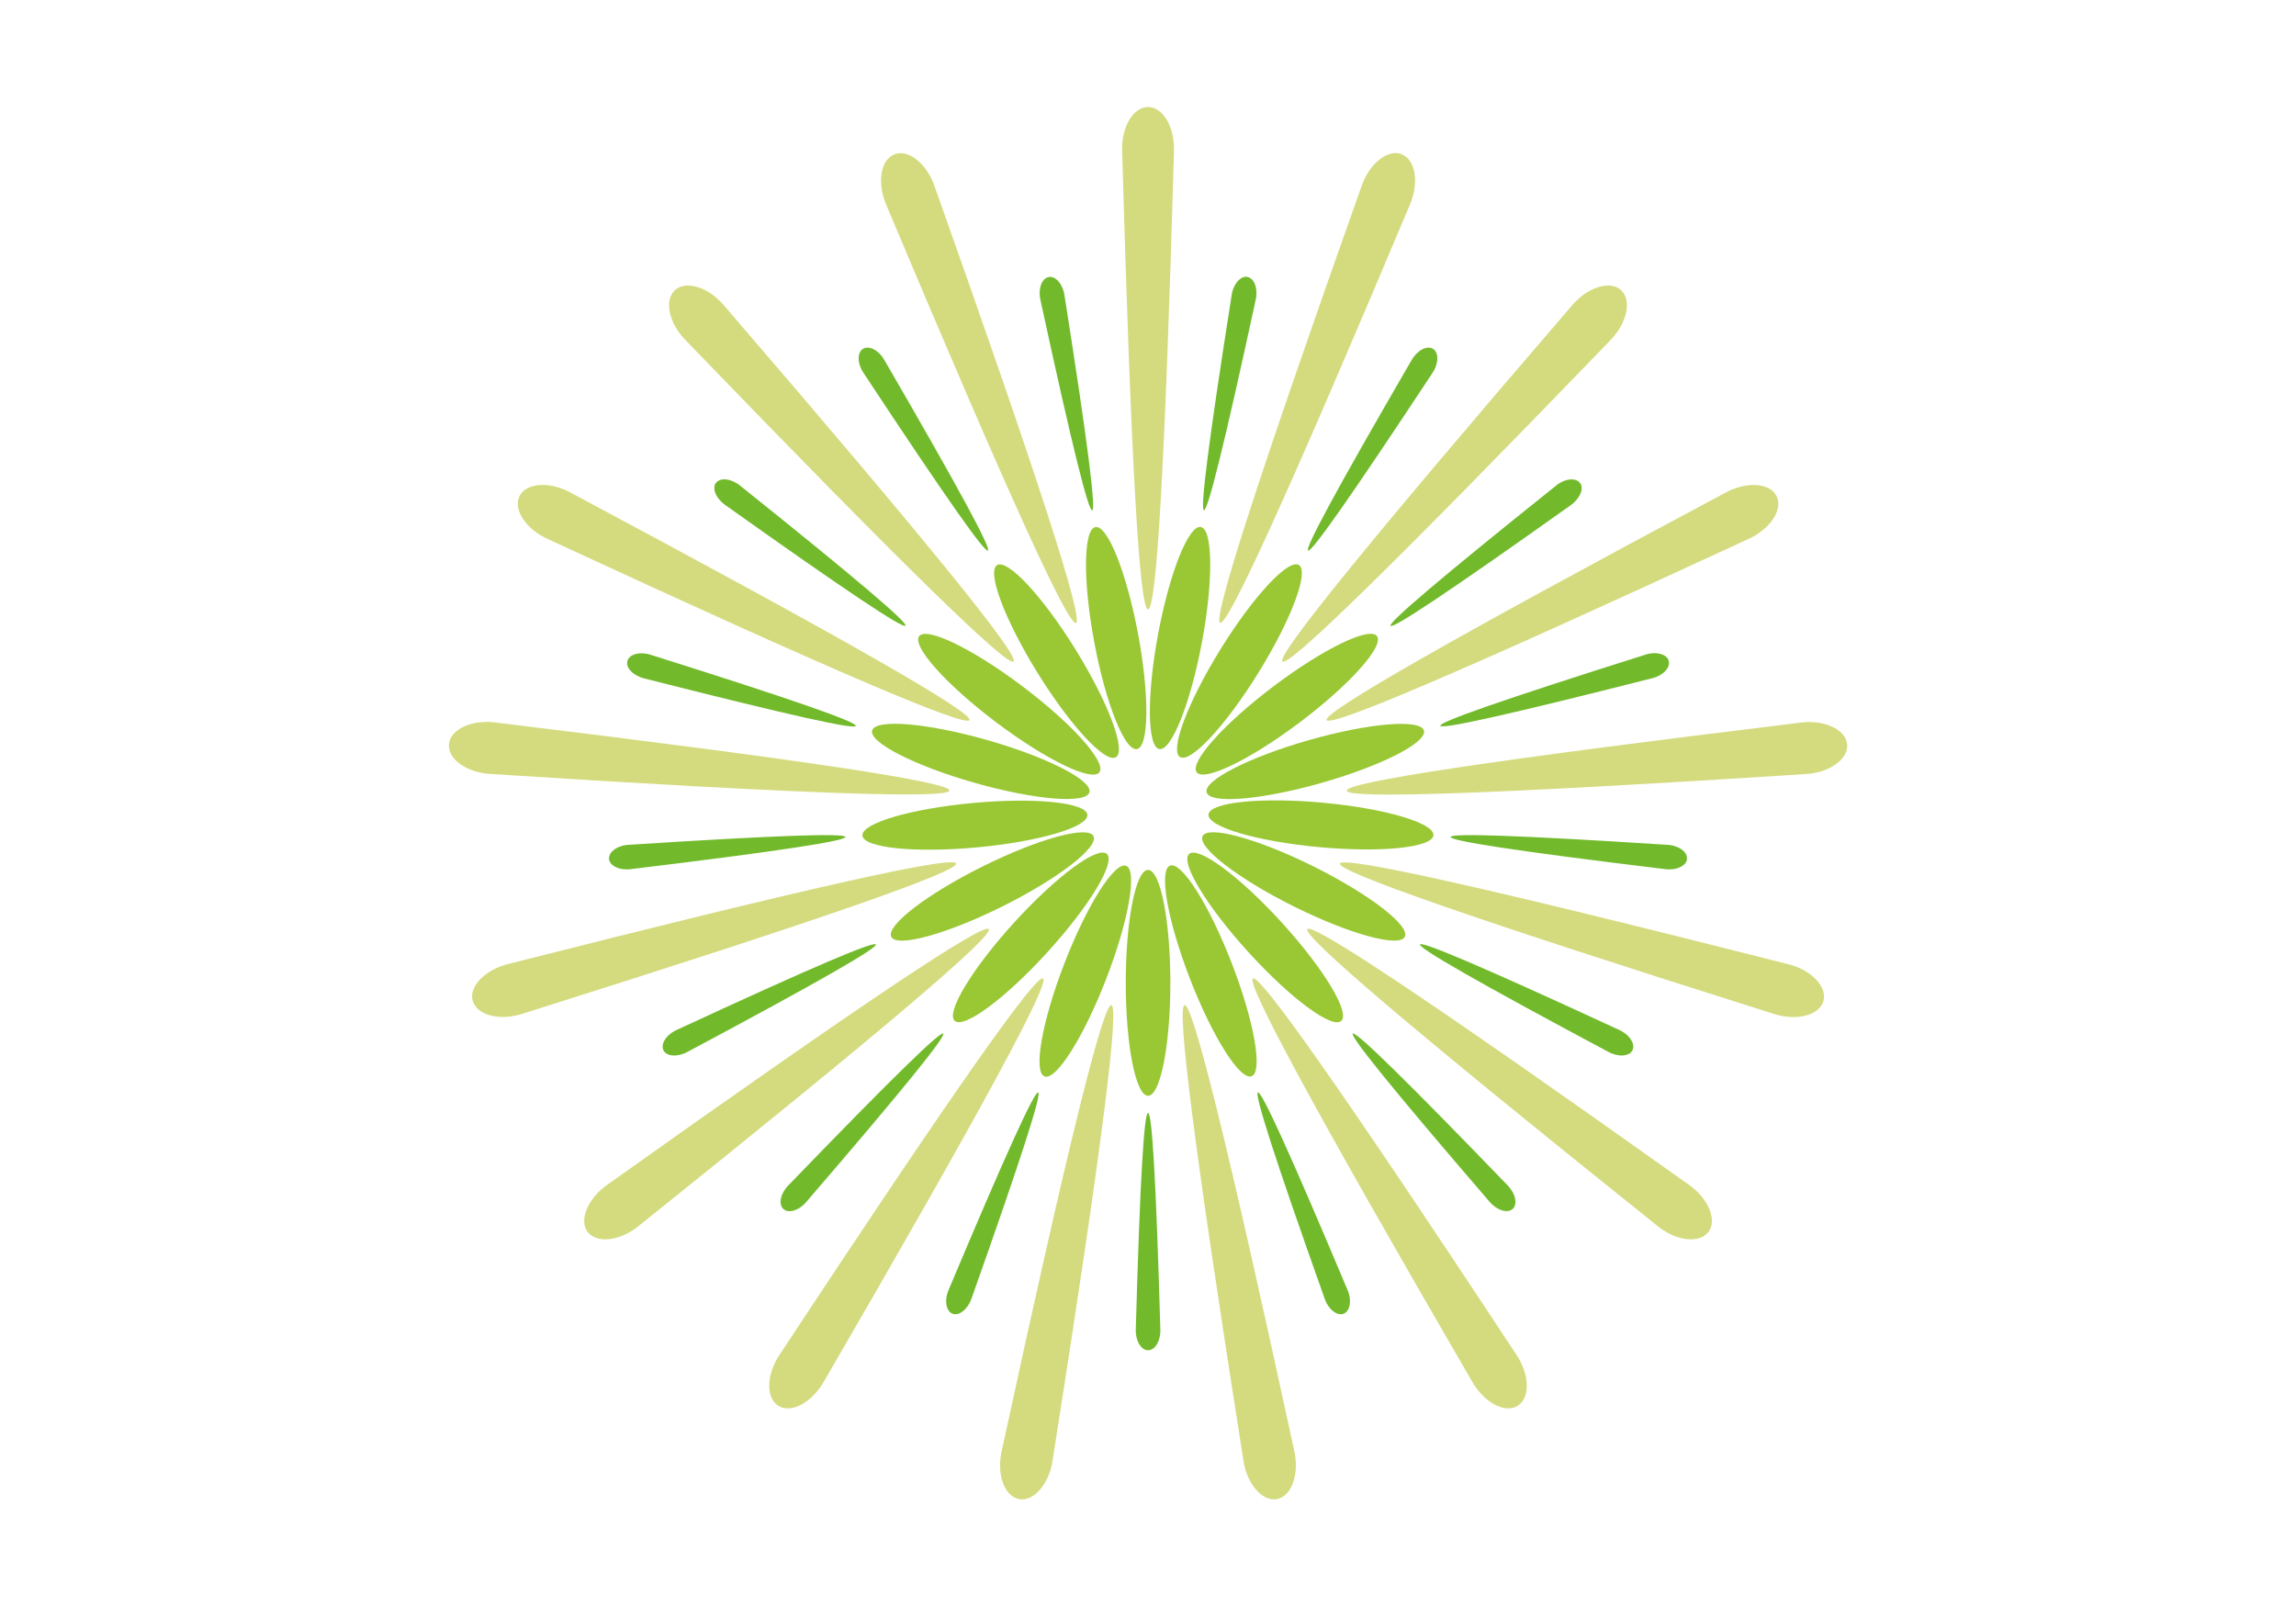
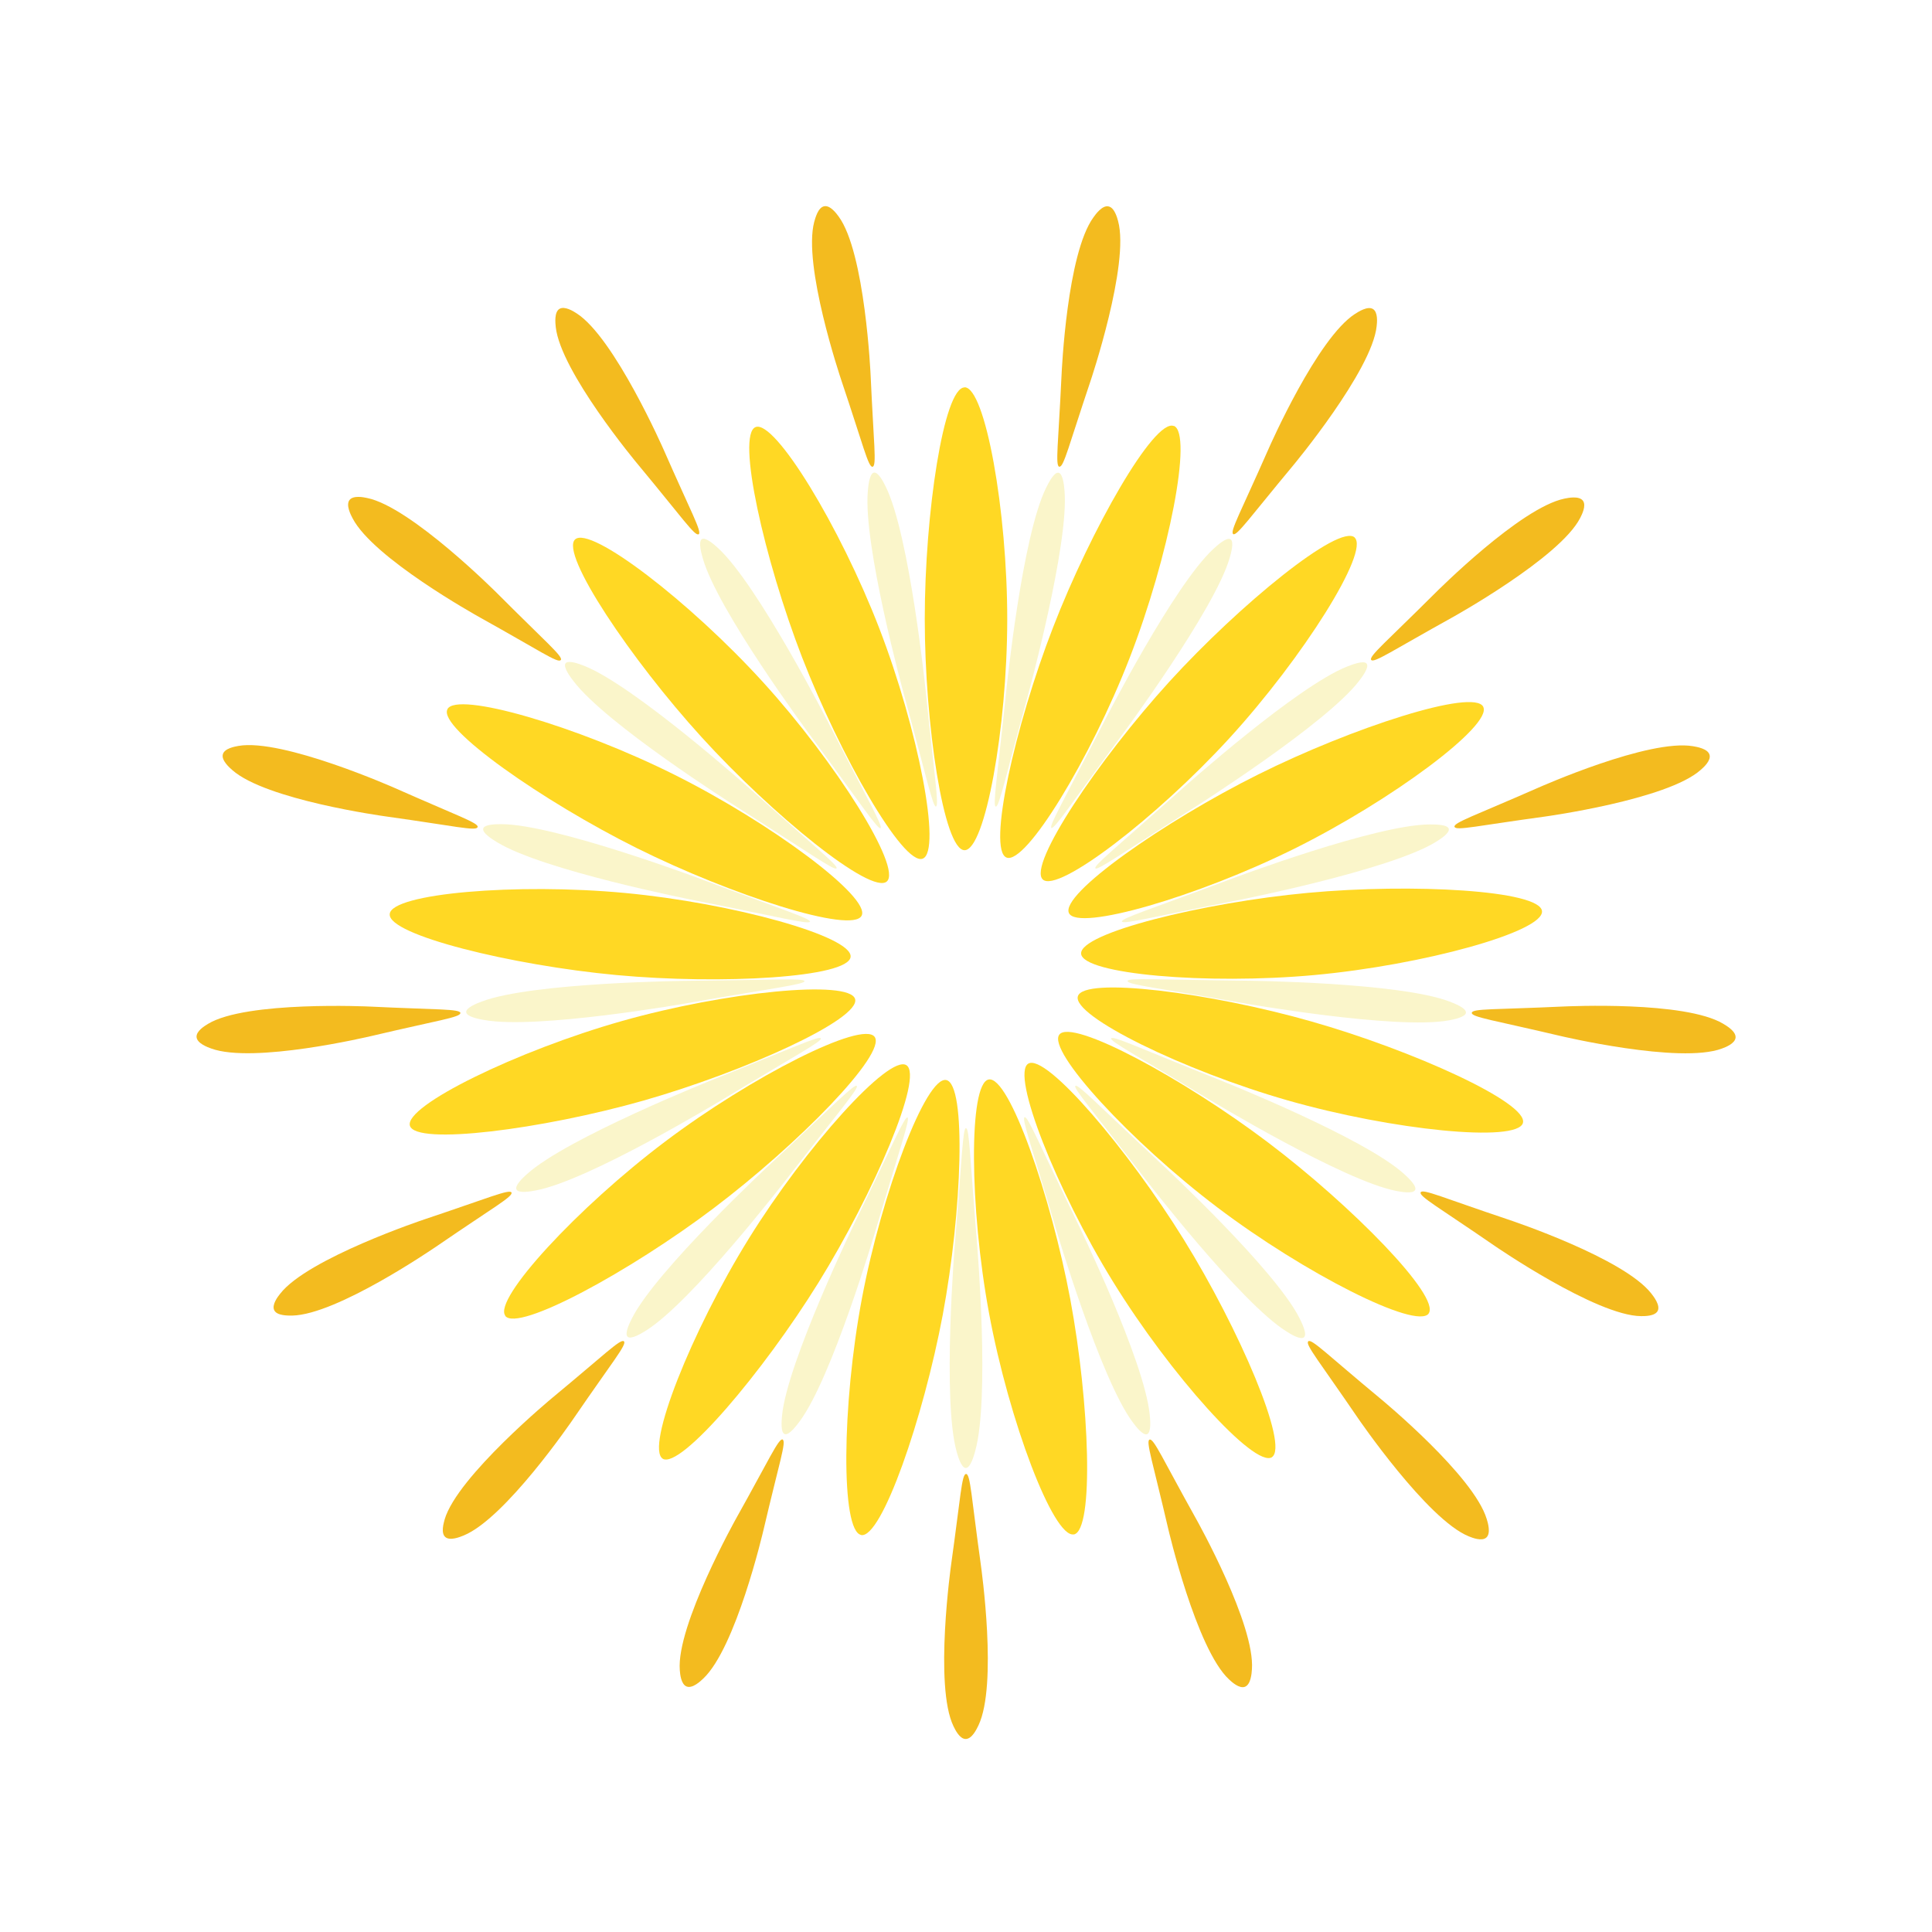
- <svg xmlns="http://www.w3.org/2000/svg" id="_图层_1" data-name="图层_1" viewBox="0 0 185.39 130.66">
+ <svg xmlns="http://www.w3.org/2000/svg" id="_图层_1" data-name="图层_1" viewBox="0 0 141.73 141.73">
  <defs>
    <style>
      .cls-1 {
-         fill: #72ba2b;
+         fill: #f3bb1f;
      }

      .cls-2 {
-         fill: #d4db7e;
+         fill: #faf5ca;
      }

      .cls-3 {
-         fill: #99c834;
+         fill: #ffd824;
      }
    </style>
  </defs>
  <g>
-     <ellipse class="cls-3" cx="92.7" cy="79.37" rx="1.8" ry="9.12" />
-     <ellipse class="cls-3" cx="87.63" cy="78.42" rx="9.12" ry="1.8" transform="translate(-17.15 131.8) rotate(-68.82)" />
-     <ellipse class="cls-3" cx="83.24" cy="75.7" rx="9.12" ry="1.8" transform="translate(-28.79 86.22) rotate(-47.65)" />
-     <ellipse class="cls-3" cx="80.13" cy="71.59" rx="9.12" ry="1.8" transform="translate(-23.51 43.22) rotate(-26.47)" />
-     <ellipse class="cls-3" cx="78.72" cy="66.63" rx="9.12" ry="1.8" transform="translate(-5.81 7.55) rotate(-5.29)" />
-     <ellipse class="cls-3" cx="79.19" cy="61.49" rx="1.8" ry="9.12" transform="translate(-1.62 120.83) rotate(-74.12)" />
-     <ellipse class="cls-3" cx="81.49" cy="56.87" rx="1.8" ry="9.12" transform="translate(-13 87.63) rotate(-52.94)" />
-     <ellipse class="cls-3" cx="85.31" cy="53.39" rx="1.8" ry="9.12" transform="translate(-15.33 52.9) rotate(-31.76)" />
-     <ellipse class="cls-3" cx="90.12" cy="51.53" rx="1.8" ry="9.12" transform="translate(-7.93 17.44) rotate(-10.59)" />
-     <ellipse class="cls-3" cx="95.28" cy="51.53" rx="9.12" ry="1.8" transform="translate(27.12 135.71) rotate(-79.41)" />
-     <ellipse class="cls-3" cx="100.09" cy="53.39" rx="9.12" ry="1.8" transform="translate(2 110.38) rotate(-58.24)" />
-     <ellipse class="cls-3" cx="103.9" cy="56.87" rx="9.12" ry="1.8" transform="translate(-13.28 74.1) rotate(-37.06)" />
-     <ellipse class="cls-3" cx="106.2" cy="61.49" rx="9.12" ry="1.8" transform="translate(-12.77 31.41) rotate(-15.88)" />
-     <ellipse class="cls-3" cx="106.68" cy="66.62" rx="1.8" ry="9.12" transform="translate(30.49 166.7) rotate(-84.71)" />
-     <ellipse class="cls-3" cx="105.27" cy="71.59" rx="1.8" ry="9.12" transform="translate(-5.74 133.91) rotate(-63.53)" />
-     <ellipse class="cls-3" cx="102.16" cy="75.7" rx="1.8" ry="9.12" transform="translate(-24.34 88.58) rotate(-42.35)" />
-     <ellipse class="cls-3" cx="97.77" cy="78.42" rx="1.8" ry="9.12" transform="translate(-21.73 40.61) rotate(-21.18)" />
+     <g id="_x3C_径向重复_x3E_">
+       <path class="cls-2" d="M70.87,82.77c.24,0,.29,2.16.8,8.41.05.57.93,11.42-.12,15.23-.09.34-.35,1.28-.7,1.28-.33,0-.58-.87-.67-1.19-1.07-3.79-.13-15.28-.13-15.28.52-6.29.58-8.46.81-8.46Z" />
+     </g>
+     <g id="_x3C_径向重复_x3E_-2" data-name="_x3C_径向重复_x3E_">
+       <path class="cls-2" d="M66.57,81.97c.22.09-.51,2.12-2.29,8.13-.16.54-3.26,10.99-5.61,14.16-.21.28-.79,1.07-1.11.94-.31-.12-.22-1.02-.19-1.35.37-3.92,5.4-14.29,5.4-14.29,2.76-5.68,3.59-7.68,3.82-7.59Z" />
+     </g>
+     <g id="_x3C_径向重复_x3E_-3" data-name="_x3C_径向重复_x3E_">
+       <path class="cls-2" d="M62.85,79.66c.18.16-1.24,1.8-5.08,6.75-.35.45-7.01,9.07-10.35,11.18-.3.19-1.13.71-1.38.47-.24-.23.16-1.03.31-1.33,1.76-3.53,10.2-11.37,10.2-11.37,4.62-4.3,6.12-5.86,6.3-5.7Z" />
+     </g>
+     <g id="_x3C_径向重复_x3E_-4" data-name="_x3C_径向重复_x3E_">
+       <path class="cls-2" d="M60.21,76.18c.11.21-1.81,1.22-7.17,4.46-.49.29-9.81,5.93-13.69,6.68-.35.07-1.31.25-1.46-.06-.15-.3.52-.91.77-1.13,2.92-2.65,13.62-6.92,13.62-6.92,5.86-2.34,7.83-3.25,7.93-3.04Z" />
+     </g>
+     <g id="_x3C_径向重复_x3E_-5" data-name="_x3C_径向重复_x3E_">
+       <path class="cls-2" d="M59.02,71.97c.02.24-2.13.49-8.3,1.57-.56.1-11.29,1.98-15.18,1.29-.35-.06-1.31-.23-1.34-.58-.03-.33.82-.66,1.12-.77,3.68-1.42,15.2-1.53,15.2-1.53,6.31-.06,8.47-.21,8.5.03Z" />
+     </g>
+     <g id="_x3C_径向重复_x3E_-6" data-name="_x3C_径向重复_x3E_">
+       <path class="cls-2" d="M59.42,67.61c-.07.23-2.16-.31-8.31-1.53-.56-.11-11.24-2.23-14.62-4.28-.3-.18-1.14-.69-1.04-1.02.09-.32,1-.32,1.33-.32,3.94,0,14.73,4.06,14.73,4.06,5.91,2.22,7.98,2.87,7.91,3.1Z" />
+     </g>
+     <g id="_x3C_径向重复_x3E_-7" data-name="_x3C_径向重复_x3E_">
+       <path class="cls-2" d="M61.36,63.7c-.14.19-1.9-1.07-7.19-4.43-.48-.3-9.68-6.14-12.08-9.28-.22-.28-.81-1.06-.6-1.33.2-.26,1.05.06,1.35.18,3.67,1.43,12.27,9.11,12.27,9.11,4.71,4.21,6.4,5.56,6.26,5.75Z" />
+     </g>
+     <g id="_x3C_径向重复_x3E_-8" data-name="_x3C_径向重复_x3E_">
+       <path class="cls-2" d="M64.6,60.75c-.2.13-1.39-1.69-5.11-6.73-.34-.46-6.81-9.22-7.92-13.01-.1-.34-.37-1.28-.08-1.46.28-.17.95.44,1.19.66,2.91,2.66,8.15,12.92,8.15,12.92,2.87,5.62,3.96,7.49,3.76,7.62Z" />
+     </g>
+     <g id="_x3C_径向重复_x3E_-9" data-name="_x3C_径向重复_x3E_">
+       <path class="cls-2" d="M68.67,59.17c-.24.04-.68-2.07-2.33-8.12-.15-.55-3.01-11.06-2.68-14.99.03-.35.11-1.32.45-1.39.33-.06.73.75.87,1.04,1.75,3.53,2.93,14.99,2.93,14.99.65,6.28.99,8.42.75,8.46Z" />
+     </g>
+     <g id="_x3C_径向重复_x3E_-10" data-name="_x3C_径向重复_x3E_">
+       <path class="cls-2" d="M73.05,59.17c-.24-.04.11-2.18.76-8.41.06-.57,1.18-11.4,2.92-14.95.16-.32.58-1.19.92-1.13.33.06.41.96.44,1.29.36,3.93-2.68,15.04-2.68,15.04-1.67,6.09-2.12,8.21-2.36,8.16Z" />
+     </g>
+     <g id="_x3C_径向重复_x3E_-11" data-name="_x3C_径向重复_x3E_">
+       <path class="cls-2" d="M77.13,60.74c-.2-.13.89-1.99,3.75-7.57.26-.51,5.22-10.2,8.12-12.89.26-.24.98-.9,1.27-.72.28.18.03,1.05-.06,1.36-1.08,3.79-7.94,13.05-7.94,13.05-3.75,5.08-4.94,6.89-5.14,6.76Z" />
+     </g>
+     <g id="_x3C_径向重复_x3E_-12" data-name="_x3C_径向重复_x3E_">
+       <path class="cls-2" d="M80.36,63.69c-.14-.19,1.55-1.54,6.23-5.71.42-.38,8.56-7.63,12.23-9.08.33-.13,1.24-.49,1.44-.21.2.27-.35.99-.55,1.25-2.38,3.14-12.12,9.31-12.12,9.31-5.33,3.38-7.1,4.64-7.24,4.45Z" />
+     </g>
+     <g id="_x3C_径向重复_x3E_-13" data-name="_x3C_径向重复_x3E_">
+       <path class="cls-2" d="M82.31,67.6c-.06-.23,2-.87,7.87-3.07.53-.2,10.73-4.02,14.68-4.05.35,0,1.33-.01,1.42.32.09.32-.68.8-.96.97-3.35,2.07-14.66,4.3-14.66,4.3-6.19,1.22-8.29,1.76-8.36,1.53Z" />
+     </g>
+     <g id="_x3C_径向重复_x3E_-14" data-name="_x3C_径向重复_x3E_">
+       <path class="cls-2" d="M82.72,71.96c.02-.24,2.18-.09,8.45-.02.57,0,11.46.13,15.16,1.53.33.13,1.24.47,1.21.82-.03.33-.92.5-1.24.56-3.88.72-15.22-1.28-15.22-1.28-6.22-1.1-8.37-1.35-8.35-1.59Z" />
+     </g>
+     <g id="_x3C_径向重复_x3E_-15" data-name="_x3C_径向重复_x3E_">
+       <path class="cls-2" d="M81.52,76.17c.11-.21,2.07.71,7.88,3.03.53.21,10.64,4.26,13.58,6.9.26.24.99.89.83,1.2-.15.3-1.04.13-1.36.07-3.87-.73-13.73-6.7-13.73-6.7-5.4-3.27-7.31-4.29-7.21-4.5Z" />
+     </g>
+     <g id="_x3C_径向重复_x3E_-16" data-name="_x3C_径向重复_x3E_">
+       <path class="cls-2" d="M78.89,79.66c.18-.16,1.67,1.4,6.26,5.68.42.39,8.39,7.82,10.17,11.34.16.32.6,1.19.34,1.42-.25.22-1.02-.25-1.29-.43-3.35-2.08-10.38-11.21-10.38-11.21-3.85-5-5.27-6.64-5.1-6.8Z" />
+     </g>
+     <g id="_x3C_径向重复_x3E_-17" data-name="_x3C_径向重复_x3E_">
+       <path class="cls-2" d="M75.17,81.96c.22-.09,1.05,1.91,3.78,7.55.25.51,5,10.32,5.39,14.25.04.35.13,1.32-.19,1.45-.31.12-.85-.6-1.05-.87-2.37-3.15-5.64-14.2-5.64-14.2-1.79-6.05-2.52-8.09-2.3-8.18Z" />
+     </g>
  </g>
  <g>
-     <g id="_x3C_径向重复_x3E_">
-       <path class="cls-2" d="M92.7,8.64c1.23,0,2.2,1.71,2.09,3.69-.73,25.72-1.42,36.89-2.09,36.89s-1.36-11.17-2.09-36.89c-.11-1.98.85-3.69,2.09-3.69Z" />
-     </g>
-     <g id="_x3C_径向重复_x3E_-2" data-name="_x3C_径向重复_x3E_">
-       <path class="cls-2" d="M113.18,12.46c1.15.45,1.43,2.39.61,4.19-9.97,23.72-14.66,33.89-15.27,33.65s2.77-10.91,11.38-35.16c.61-1.89,2.13-3.13,3.28-2.69Z" />
-     </g>
-     <g id="_x3C_径向重复_x3E_-3" data-name="_x3C_径向重复_x3E_">
-       <path class="cls-2" d="M130.89,23.43c.91.83.47,2.74-.94,4.13-17.87,18.52-25.91,26.31-26.4,25.86s6.52-9.17,23.31-28.67c1.25-1.54,3.12-2.15,4.03-1.32Z" />
-     </g>
-     <g id="_x3C_径向重复_x3E_-4" data-name="_x3C_径向重复_x3E_">
-       <path class="cls-2" d="M143.45,40.06c.55,1.1-.55,2.73-2.37,3.51-23.35,10.81-33.66,15.17-33.96,14.58s9.4-6.2,32.1-18.31c1.72-.98,3.68-.88,4.23.22Z" />
-     </g>
-     <g id="_x3C_径向重复_x3E_-5" data-name="_x3C_径向重复_x3E_">
-       <path class="cls-2" d="M149.15,60.1c.11,1.23-1.5,2.35-3.48,2.42-25.68,1.65-36.87,1.99-36.93,1.33s11-2.38,36.54-5.48c1.96-.29,3.75.51,3.87,1.74Z" />
-     </g>
-     <g id="_x3C_径向重复_x3E_-6" data-name="_x3C_径向重复_x3E_">
-       <path class="cls-2" d="M147.23,80.84c-.34,1.19-2.25,1.65-4.12,1-24.54-7.74-35.1-11.47-34.92-12.1s11.12,1.75,36.06,8.09c1.94.43,3.32,1.83,2.98,3.02Z" />
-     </g>
-     <g id="_x3C_径向重复_x3E_-7" data-name="_x3C_径向重复_x3E_">
-       <path class="cls-2" d="M137.94,99.49c-.74.98-2.69.72-4.2-.56-20.09-16.08-28.58-23.37-28.18-23.9s9.74,5.65,30.7,20.57c1.65,1.1,2.43,2.91,1.69,3.89Z" />
-     </g>
-     <g id="_x3C_径向重复_x3E_-8" data-name="_x3C_径向重复_x3E_">
-       <path class="cls-2" d="M122.54,113.53c-1.05.65-2.77-.3-3.72-2.04-12.92-22.25-18.21-32.12-17.65-32.47s7.04,8.78,21.2,30.27c1.14,1.63,1.22,3.59.17,4.24Z" />
-     </g>
-     <g id="_x3C_径向重复_x3E_-9" data-name="_x3C_径向重复_x3E_">
-       <path class="cls-2" d="M103.11,121.06c-1.21.23-2.48-1.28-2.73-3.24-4.01-25.42-5.38-36.53-4.73-36.65s3.39,10.73,8.83,35.88c.47,1.93-.16,3.78-1.37,4.01Z" />
-     </g>
-     <g id="_x3C_径向重复_x3E_-10" data-name="_x3C_径向重复_x3E_">
-       <path class="cls-2" d="M82.28,121.06c-1.21-.23-1.85-2.08-1.37-4.01,5.44-25.15,8.18-36,8.83-35.88s-.72,11.23-4.73,36.65c-.25,1.97-1.52,3.47-2.73,3.24Z" />
-     </g>
-     <g id="_x3C_径向重复_x3E_-11" data-name="_x3C_径向重复_x3E_">
-       <path class="cls-2" d="M62.85,113.53c-1.05-.65-.97-2.61.17-4.24,14.16-21.49,20.63-30.62,21.2-30.27s-4.73,10.22-17.65,32.47c-.95,1.74-2.67,2.69-3.72,2.04Z" />
-     </g>
-     <g id="_x3C_径向重复_x3E_-12" data-name="_x3C_径向重复_x3E_">
-       <path class="cls-2" d="M47.45,99.49c-.74-.98.04-2.78,1.69-3.89,20.96-14.92,30.3-21.1,30.7-20.57s-8.1,7.82-28.18,23.9c-1.51,1.28-3.46,1.54-4.2.56Z" />
-     </g>
-     <g id="_x3C_径向重复_x3E_-13" data-name="_x3C_径向重复_x3E_">
-       <path class="cls-2" d="M38.17,80.84c-.34-1.19,1.04-2.58,2.98-3.02,24.94-6.34,35.88-8.73,36.06-8.09s-10.37,4.37-34.91,12.1c-1.88.65-3.78.19-4.12-1Z" />
-     </g>
-     <g id="_x3C_径向重复_x3E_-14" data-name="_x3C_径向重复_x3E_">
-       <path class="cls-2" d="M36.25,60.1c.11-1.23,1.9-2.03,3.87-1.74,25.54,3.1,36.61,4.82,36.54,5.48s-11.25.32-36.93-1.33c-1.98-.07-3.6-1.19-3.48-2.42Z" />
-     </g>
-     <g id="_x3C_径向重复_x3E_-15" data-name="_x3C_径向重复_x3E_">
-       <path class="cls-2" d="M41.95,40.06c.55-1.1,2.51-1.21,4.23-.22,22.7,12.12,32.39,17.72,32.1,18.31s-10.61-3.76-33.96-14.58c-1.82-.78-2.92-2.41-2.37-3.51Z" />
-     </g>
-     <g id="_x3C_径向重复_x3E_-16" data-name="_x3C_径向重复_x3E_">
-       <path class="cls-2" d="M54.5,23.43c.91-.83,2.78-.22,4.03,1.32,16.79,19.5,23.8,28.22,23.31,28.67s-8.53-7.34-26.4-25.86c-1.42-1.39-1.85-3.3-.94-4.13Z" />
-     </g>
-     <g id="_x3C_径向重复_x3E_-17" data-name="_x3C_径向重复_x3E_">
-       <path class="cls-2" d="M72.22,12.46c1.15-.45,2.67.8,3.28,2.69,8.61,24.25,12,34.92,11.38,35.16s-5.3-9.93-15.27-33.65c-.82-1.81-.54-3.75.61-4.19Z" />
+     <g id="_x3C_径向重复_x3E_-18" data-name="_x3C_径向重复_x3E_">
+       <path class="cls-3" d="M70.76,28.42c-1.53,0-2.92,9.29-2.92,16.98,0,7.69,1.39,16.97,2.92,16.97,1.51,0,3.12-8.99,3.13-16.89.01-8-1.62-17.07-3.13-17.07Z" />
+     </g>
+     <g id="_x3C_径向重复_x3E_-19" data-name="_x3C_径向重复_x3E_">
+       <path class="cls-3" d="M86.1,31.25c-1.43-.55-6.08,7.61-8.85,14.78-2.78,7.17-4.84,16.32-3.41,16.88,1.41.55,6.16-7.26,9.02-14.62,2.9-7.46,4.66-16.5,3.25-17.05Z" />
+     </g>
+     <g id="_x3C_径向重复_x3E_-20" data-name="_x3C_径向重复_x3E_">
+       <path class="cls-3" d="M99.38,39.43c-1.14-1.03-8.42,4.9-13.6,10.58-5.18,5.69-10.41,13.47-9.28,14.51,1.11,1.02,8.36-4.55,13.69-10.37,5.4-5.91,10.31-13.7,9.18-14.72Z" />
+     </g>
+     <g id="_x3C_径向重复_x3E_-21" data-name="_x3C_径向重复_x3E_">
+       <path class="cls-3" d="M108.81,51.85c-.69-1.37-9.62,1.53-16.5,4.96-6.89,3.43-14.57,8.8-13.89,10.18.67,1.35,9.44-1.22,16.51-4.72,7.17-3.56,14.56-9.06,13.88-10.41Z" />
+     </g>
+     <g id="_x3C_径向重复_x3E_-22" data-name="_x3C_径向重复_x3E_">
+       <path class="cls-3" d="M113.12,66.84c-.14-1.53-9.52-2.05-17.18-1.34-7.66.71-16.77,2.95-16.63,4.47.14,1.5,9.24,2.28,17.1,1.56,7.97-.73,16.85-3.18,16.71-4.69Z" />
+     </g>
+     <g id="_x3C_径向重复_x3E_-23" data-name="_x3C_径向重复_x3E_">
+       <path class="cls-3" d="M111.72,82.38c.42-1.48-8.14-5.35-15.53-7.45-7.4-2.11-16.7-3.31-17.12-1.84-.42,1.45,7.8,5.46,15.38,7.63,7.69,2.2,16.86,3.12,17.27,1.66Z" />
+     </g>
+     <g id="_x3C_径向重复_x3E_-24" data-name="_x3C_径向重复_x3E_">
+       <path class="cls-3" d="M104.8,96.36c.92-1.23-5.66-7.93-11.79-12.56-6.14-4.64-14.38-9.12-15.3-7.9-.91,1.2,5.3,7.91,11.59,12.67,6.38,4.83,14.6,9,15.51,7.79Z" />
+     </g>
+     <g id="_x3C_径向重复_x3E_-25" data-name="_x3C_径向重复_x3E_">
+       <path class="cls-3" d="M93.3,106.9c1.3-.81-2.41-9.44-6.46-15.97-4.05-6.54-10.11-13.7-11.41-12.9-1.28.79,2.08,9.29,6.23,16.01,4.2,6.81,10.36,13.66,11.65,12.86Z" />
+     </g>
+     <g id="_x3C_径向重复_x3E_-26" data-name="_x3C_径向重复_x3E_">
+       <path class="cls-3" d="M78.77,112.57c1.51-.28,1.16-9.67-.25-17.23-1.41-7.56-4.48-16.43-5.99-16.15-1.48.27-1.41,9.41.03,17.17,1.46,7.87,4.72,16.48,6.21,16.2Z" />
+     </g>
+     <g id="_x3C_径向重复_x3E_-27" data-name="_x3C_径向重复_x3E_">
+       <path class="cls-3" d="M63.17,112.61c1.51.28,4.57-8.6,5.99-16.16,1.41-7.56,1.76-16.94.25-17.22-1.48-.28-4.72,8.27-6.18,16.02-1.48,7.86-1.55,17.08-.06,17.35Z" />
+     </g>
+     <g id="_x3C_径向重复_x3E_-28" data-name="_x3C_径向重复_x3E_">
+       <path class="cls-3" d="M48.61,107.01c1.31.8,7.37-6.37,11.42-12.9,4.05-6.54,7.76-15.16,6.46-15.97-1.28-.8-7.39,6.01-11.55,12.71-4.22,6.8-7.61,15.36-6.32,16.16Z" />
+     </g>
+     <g id="_x3C_径向重复_x3E_-29" data-name="_x3C_径向重复_x3E_">
+       <path class="cls-3" d="M37.06,96.53c.93,1.22,9.17-3.27,15.31-7.91,6.14-4.64,12.71-11.33,11.79-12.56-.91-1.21-9.06,2.93-15.36,7.68-6.39,4.81-12.65,11.58-11.73,12.78Z" />
+     </g>
+     <g id="_x3C_径向重复_x3E_-30" data-name="_x3C_径向重复_x3E_">
+       <path class="cls-3" d="M30.07,82.58c.42,1.47,9.74.26,17.13-1.84,7.4-2.11,15.94-5.98,15.53-7.45-.41-1.45-9.5-.54-17.1,1.61-7.7,2.18-15.98,6.23-15.56,7.68Z" />
+     </g>
+     <g id="_x3C_径向重复_x3E_-31" data-name="_x3C_径向重复_x3E_">
+       <path class="cls-3" d="M28.59,67.06c-.14,1.53,8.99,3.76,16.64,4.47,7.66.71,17.03.19,17.17-1.34.14-1.5-8.67-3.94-16.53-4.68-7.97-.75-17.15.03-17.28,1.54Z" />
+     </g>
+     <g id="_x3C_径向重复_x3E_-32" data-name="_x3C_径向重复_x3E_">
+       <path class="cls-3" d="M32.82,52.04c-.68,1.37,7.02,6.75,13.9,10.18,6.89,3.43,15.81,6.32,16.49,4.95.67-1.35-6.66-6.8-13.72-10.33-7.16-3.58-16-6.16-16.67-4.81Z" />
+     </g>
+     <g id="_x3C_径向重复_x3E_-33" data-name="_x3C_径向重复_x3E_">
+       <path class="cls-3" d="M42.19,39.57c-1.13,1.04,4.11,8.83,9.28,14.51,5.18,5.69,12.46,11.61,13.59,10.58,1.12-1.01-3.75-8.75-9.06-14.59-5.38-5.92-12.69-11.53-13.81-10.5Z" />
+     </g>
+     <g id="_x3C_径向重复_x3E_-34" data-name="_x3C_径向重复_x3E_">
+       <path class="cls-3" d="M55.43,31.33c-1.43.56.64,9.72,3.41,16.89,2.78,7.17,7.42,15.32,8.85,14.77,1.41-.54-.34-9.51-3.18-16.88-2.88-7.47-7.67-15.33-9.08-14.78Z" />
    </g>
  </g>
  <g>
-     <path class="cls-1" d="M92.7,109.04c-.58,0-1.04-.81-.99-1.74.34-12.14.67-17.42.99-17.42s.64,5.28.99,17.42c.05.94-.4,1.74-.99,1.74Z" />
-     <path class="cls-1" d="M76.91,106.09c-.54-.21-.68-1.13-.29-1.98,4.71-11.2,6.92-16,7.21-15.89s-1.31,5.15-5.37,16.6c-.29.89-1.01,1.48-1.55,1.27Z" />
-     <path class="cls-1" d="M63.25,97.63c-.43-.39-.22-1.3.45-1.95,8.44-8.74,12.23-12.42,12.46-12.21s-3.08,4.33-11.01,13.54c-.59.73-1.47,1.02-1.9.62Z" />
-     <path class="cls-1" d="M53.57,84.81c-.26-.52.26-1.29,1.12-1.66,11.02-5.11,15.89-7.16,16.03-6.88s-4.44,2.93-15.16,8.65c-.81.46-1.74.42-2-.11Z" />
-     <path class="cls-1" d="M49.18,69.36c-.05-.58.71-1.11,1.64-1.14,12.12-.78,17.41-.94,17.44-.63s-5.19,1.13-17.26,2.59c-.93.14-1.77-.24-1.83-.82Z" />
-     <path class="cls-1" d="M50.66,53.37c.16-.56,1.06-.78,1.95-.47,11.59,3.65,16.57,5.41,16.49,5.72s-5.25-.83-17.03-3.82c-.91-.21-1.57-.86-1.41-1.42Z" />
-     <path class="cls-1" d="M57.82,38.99c.35-.46,1.27-.34,1.98.26,9.48,7.59,13.5,11.03,13.31,11.28s-4.6-2.67-14.5-9.71c-.78-.52-1.15-1.37-.8-1.84Z" />
-     <path class="cls-1" d="M69.69,28.17c.49-.31,1.31.14,1.75.96,6.1,10.51,8.6,15.17,8.33,15.33s-3.32-4.15-10.01-14.29c-.54-.77-.57-1.69-.08-2Z" />
-     <path class="cls-1" d="M84.67,22.37c.57-.11,1.17.6,1.29,1.53,1.89,12,2.54,17.25,2.23,17.31s-1.6-5.07-4.17-16.94c-.22-.91.08-1.79.65-1.89Z" />
-     <path class="cls-1" d="M100.73,22.37c.57.11.87.98.65,1.89-2.57,11.87-3.86,17-4.17,16.94s.34-5.3,2.23-17.31c.12-.93.72-1.64,1.29-1.53Z" />
-     <path class="cls-1" d="M115.71,28.17c.49.31.46,1.23-.08,2-6.69,10.14-9.74,14.46-10.01,14.29s2.23-4.82,8.33-15.33c.45-.82,1.26-1.27,1.75-.96Z" />
-     <path class="cls-1" d="M127.58,38.99c.35.46-.02,1.31-.8,1.84-9.9,7.04-14.31,9.96-14.5,9.71s3.82-3.69,13.31-11.28c.71-.61,1.63-.73,1.98-.26Z" />
-     <path class="cls-1" d="M134.74,53.37c.16.56-.49,1.22-1.41,1.42-11.78,2.99-16.94,4.12-17.03,3.82s4.9-2.06,16.49-5.72c.89-.31,1.79-.09,1.95.47Z" />
-     <path class="cls-1" d="M136.22,69.36c-.05.58-.9.96-1.83.82-12.06-1.46-17.28-2.28-17.26-2.59s5.31-.15,17.44.63c.94.03,1.7.56,1.64,1.14Z" />
-     <path class="cls-1" d="M131.82,84.81c-.26.52-1.18.57-2,.11-10.72-5.72-15.29-8.37-15.16-8.65s5.01,1.78,16.03,6.88c.86.37,1.38,1.14,1.12,1.66Z" />
-     <path class="cls-1" d="M122.14,97.63c-.43.39-1.31.1-1.9-.62-7.93-9.21-11.24-13.33-11.01-13.54s4.03,3.47,12.46,12.21c.67.66.88,1.56.45,1.95Z" />
-     <path class="cls-1" d="M108.49,106.09c-.54.21-1.26-.38-1.55-1.27-4.07-11.45-5.67-16.49-5.37-16.6s2.5,4.69,7.21,15.89c.39.85.25,1.77-.29,1.98Z" />
+     <g id="_x3C_径向重复_x3E_-35" data-name="_x3C_径向重复_x3E_">
+       <g id="_x3C_径向重复_x3E_-36" data-name="_x3C_径向重复_x3E_">
+         <path class="cls-1" d="M70.87,108.13c.32,0,.39,1.69,1.07,6.56.06.44,1.25,8.91-.16,11.88-.13.27-.47,1-.94,1-.44,0-.77-.68-.89-.93-1.44-2.96-.17-11.91-.17-11.91.69-4.91.77-6.6,1.09-6.6Z" />
+       </g>
+     </g>
+     <g id="_x3C_径向重复_x3E_-37" data-name="_x3C_径向重复_x3E_">
+       <g id="_x3C_径向重复_x3E_-38" data-name="_x3C_径向重复_x3E_">
+         <path class="cls-1" d="M57.41,105.61c.3.12-.25,1.71-1.37,6.5-.1.43-2.06,8.76-4.44,11.02-.21.2-.8.76-1.23.59-.41-.16-.48-.91-.5-1.19-.27-3.28,4.15-11.17,4.15-11.17,2.42-4.32,3.1-5.87,3.4-5.76Z" />
+       </g>
+     </g>
+     <g id="_x3C_径向重复_x3E_-39" data-name="_x3C_径向重复_x3E_">
+       <g id="_x3C_径向重复_x3E_-40" data-name="_x3C_径向重复_x3E_">
+         <path class="cls-1" d="M45.77,98.4c.24.22-.85,1.51-3.63,5.57-.25.37-5.08,7.42-8.12,8.67-.27.11-1.02.42-1.36.11-.33-.3-.11-1.02-.04-1.29.93-3.15,7.9-8.92,7.9-8.92,3.82-3.16,5.01-4.36,5.25-4.14Z" />
+       </g>
+     </g>
+     <g id="_x3C_径向重复_x3E_-41" data-name="_x3C_径向重复_x3E_">
+       <g id="_x3C_径向重复_x3E_-42" data-name="_x3C_径向重复_x3E_">
+         <path class="cls-1" d="M37.52,87.48c.14.29-1.34,1.1-5.39,3.88-.37.25-7.42,5.09-10.7,5.15-.29,0-1.11.02-1.31-.39-.2-.4.26-1,.43-1.21,2.01-2.6,10.59-5.46,10.59-5.46,4.7-1.57,6.25-2.25,6.39-1.96Z" />
+       </g>
+     </g>
+     <g id="_x3C_径向重复_x3E_-43" data-name="_x3C_径向重复_x3E_">
+       <g id="_x3C_径向重复_x3E_-44" data-name="_x3C_径向重复_x3E_">
+         <path class="cls-1" d="M33.77,74.31c.03.32-1.65.54-6.43,1.67-.43.1-8.76,2.06-11.84.94-.28-.1-1.04-.38-1.08-.84-.04-.44.61-.83.84-.97,2.81-1.7,11.85-1.27,11.85-1.27,4.95.24,6.64.16,6.67.48Z" />
+       </g>
+     </g>
+     <g id="_x3C_径向重复_x3E_-45" data-name="_x3C_径向重复_x3E_">
+       <g id="_x3C_径向重复_x3E_-46" data-name="_x3C_径向重复_x3E_">
+         <path class="cls-1" d="M35.03,60.68c-.09.31-1.73-.09-6.6-.77-.44-.06-8.91-1.24-11.38-3.41-.22-.19-.83-.73-.7-1.17.12-.43.87-.56,1.14-.61,3.24-.57,11.5,3.1,11.5,3.1,4.53,2.01,6.13,2.55,6.05,2.85Z" />
+       </g>
+     </g>
+     <g id="_x3C_径向重复_x3E_-47" data-name="_x3C_径向重复_x3E_">
+       <g id="_x3C_径向重复_x3E_-48" data-name="_x3C_径向重复_x3E_">
+         <path class="cls-1" d="M41.13,48.42c-.19.26-1.58-.71-5.88-3.1-.39-.22-7.86-4.38-9.38-7.29-.14-.26-.51-.98-.23-1.35.27-.35,1.01-.21,1.28-.15,3.23.64,9.61,7.05,9.61,7.05,3.5,3.51,4.8,4.59,4.61,4.84Z" />
+       </g>
+     </g>
+     <g id="_x3C_径向重复_x3E_-49" data-name="_x3C_径向重复_x3E_">
+       <g id="_x3C_径向重复_x3E_-50" data-name="_x3C_径向重复_x3E_">
+         <path class="cls-1" d="M51.25,39.19c-.27.17-1.22-1.23-4.36-5.01-.29-.34-5.75-6.92-6.12-10.18-.03-.29-.12-1.1.27-1.34.38-.23,1.02.17,1.25.32,2.78,1.76,6.41,10.04,6.41,10.04,1.99,4.54,2.82,6.01,2.55,6.18Z" />
+       </g>
+     </g>
+     <g id="_x3C_径向重复_x3E_-51" data-name="_x3C_径向重复_x3E_">
+       <g id="_x3C_径向重复_x3E_-52" data-name="_x3C_径向重复_x3E_">
+         <path class="cls-1" d="M64.01,34.24c-.31.06-.69-1.59-2.26-6.25-.14-.42-2.86-8.53-2.02-11.71.08-.28.28-1.07.74-1.15.44-.08.89.53,1.05.75,1.95,2.64,2.35,11.68,2.35,11.68.22,4.95.46,6.62.14,6.68Z" />
+       </g>
+     </g>
+     <g id="_x3C_径向重复_x3E_-53" data-name="_x3C_径向重复_x3E_">
+       <g id="_x3C_径向重复_x3E_-54" data-name="_x3C_径向重复_x3E_">
+         <path class="cls-1" d="M77.71,34.24c-.31-.06-.07-1.73.16-6.64.02-.45.41-8.99,2.34-11.65.17-.24.65-.9,1.1-.81.44.08.64.81.71,1.07.87,3.17-2.02,11.74-2.02,11.74-1.58,4.7-1.97,6.34-2.28,6.28Z" />
+       </g>
+     </g>
+     <g id="_x3C_径向重复_x3E_-55" data-name="_x3C_径向重复_x3E_">
+       <g id="_x3C_径向重复_x3E_-56" data-name="_x3C_径向重复_x3E_">
+         <path class="cls-1" d="M90.47,39.18c-.27-.17.56-1.64,2.54-6.14.18-.41,3.63-8.23,6.39-10.01.25-.16.93-.6,1.32-.36.38.24.3.99.27,1.26-.34,3.27-6.13,10.22-6.13,10.22-3.17,3.81-4.13,5.2-4.4,5.03Z" />
+       </g>
+     </g>
+     <g id="_x3C_径向重复_x3E_-57" data-name="_x3C_径向重复_x3E_">
+       <g id="_x3C_径向重复_x3E_-58" data-name="_x3C_径向重复_x3E_">
+         <path class="cls-1" d="M100.59,48.41c-.19-.26,1.11-1.33,4.59-4.8.32-.32,6.36-6.36,9.58-7.03.29-.06,1.08-.22,1.36.15.27.36-.08,1.03-.2,1.27-1.5,2.93-9.41,7.31-9.41,7.31-4.33,2.4-5.73,3.36-5.92,3.1Z" />
+       </g>
+     </g>
+     <g id="_x3C_径向重复_x3E_-59" data-name="_x3C_径向重复_x3E_">
+       <g id="_x3C_径向重复_x3E_-60" data-name="_x3C_径向重复_x3E_">
+         <path class="cls-1" d="M106.7,60.66c-.09-.31,1.52-.84,6.02-2.82.41-.18,8.23-3.64,11.47-3.1.29.05,1.09.18,1.22.63.12.43-.44.93-.65,1.11-2.45,2.19-11.41,3.42-11.41,3.42-4.91.67-6.55,1.06-6.64.76Z" />
+       </g>
+     </g>
+     <g id="_x3C_径向重复_x3E_-61" data-name="_x3C_径向重复_x3E_">
+       <g id="_x3C_径向重复_x3E_-62" data-name="_x3C_径向重复_x3E_">
+         <path class="cls-1" d="M107.97,74.3c.03-.32,1.72-.23,6.63-.46.45-.02,8.99-.42,11.81,1.26.25.15.95.56.91,1.02-.04.44-.75.71-1,.8-3.08,1.16-11.88-.93-11.88-.93-4.82-1.14-6.5-1.37-6.47-1.69Z" />
+       </g>
+     </g>
+     <g id="_x3C_径向重复_x3E_-63" data-name="_x3C_径向重复_x3E_">
+       <g id="_x3C_径向重复_x3E_-64" data-name="_x3C_径向重复_x3E_">
+         <path class="cls-1" d="M104.22,87.47c.14-.29,1.68.41,6.35,1.97.42.14,8.53,2.86,10.56,5.44.18.23.68.87.48,1.28-.2.4-.95.39-1.23.39-3.29-.03-10.74-5.16-10.74-5.16-4.08-2.81-5.56-3.63-5.42-3.92Z" />
+       </g>
+     </g>
+     <g id="_x3C_径向重复_x3E_-65" data-name="_x3C_径向重复_x3E_">
+       <g id="_x3C_径向重复_x3E_-66" data-name="_x3C_径向重复_x3E_">
+         <path class="cls-1" d="M95.97,98.4c.24-.22,1.42.99,5.21,4.13.34.28,6.92,5.74,7.88,8.89.09.28.32,1.06-.02,1.37-.33.3-1.03.02-1.28-.08-3.05-1.22-8.15-8.69-8.15-8.69-2.79-4.09-3.87-5.39-3.64-5.61Z" />
+       </g>
+     </g>
+     <g id="_x3C_径向重复_x3E_-67" data-name="_x3C_径向重复_x3E_">
+       <g id="_x3C_径向重复_x3E_-68" data-name="_x3C_径向重复_x3E_">
+         <path class="cls-1" d="M84.33,105.61c.3-.12.97,1.43,3.37,5.73.22.39,4.38,7.86,4.14,11.13-.02.29-.08,1.1-.51,1.27-.41.16-.97-.35-1.17-.54-2.41-2.24-4.46-11.05-4.46-11.05-1.12-4.83-1.66-6.43-1.37-6.54Z" />
+       </g>
+     </g>
  </g>
</svg>
